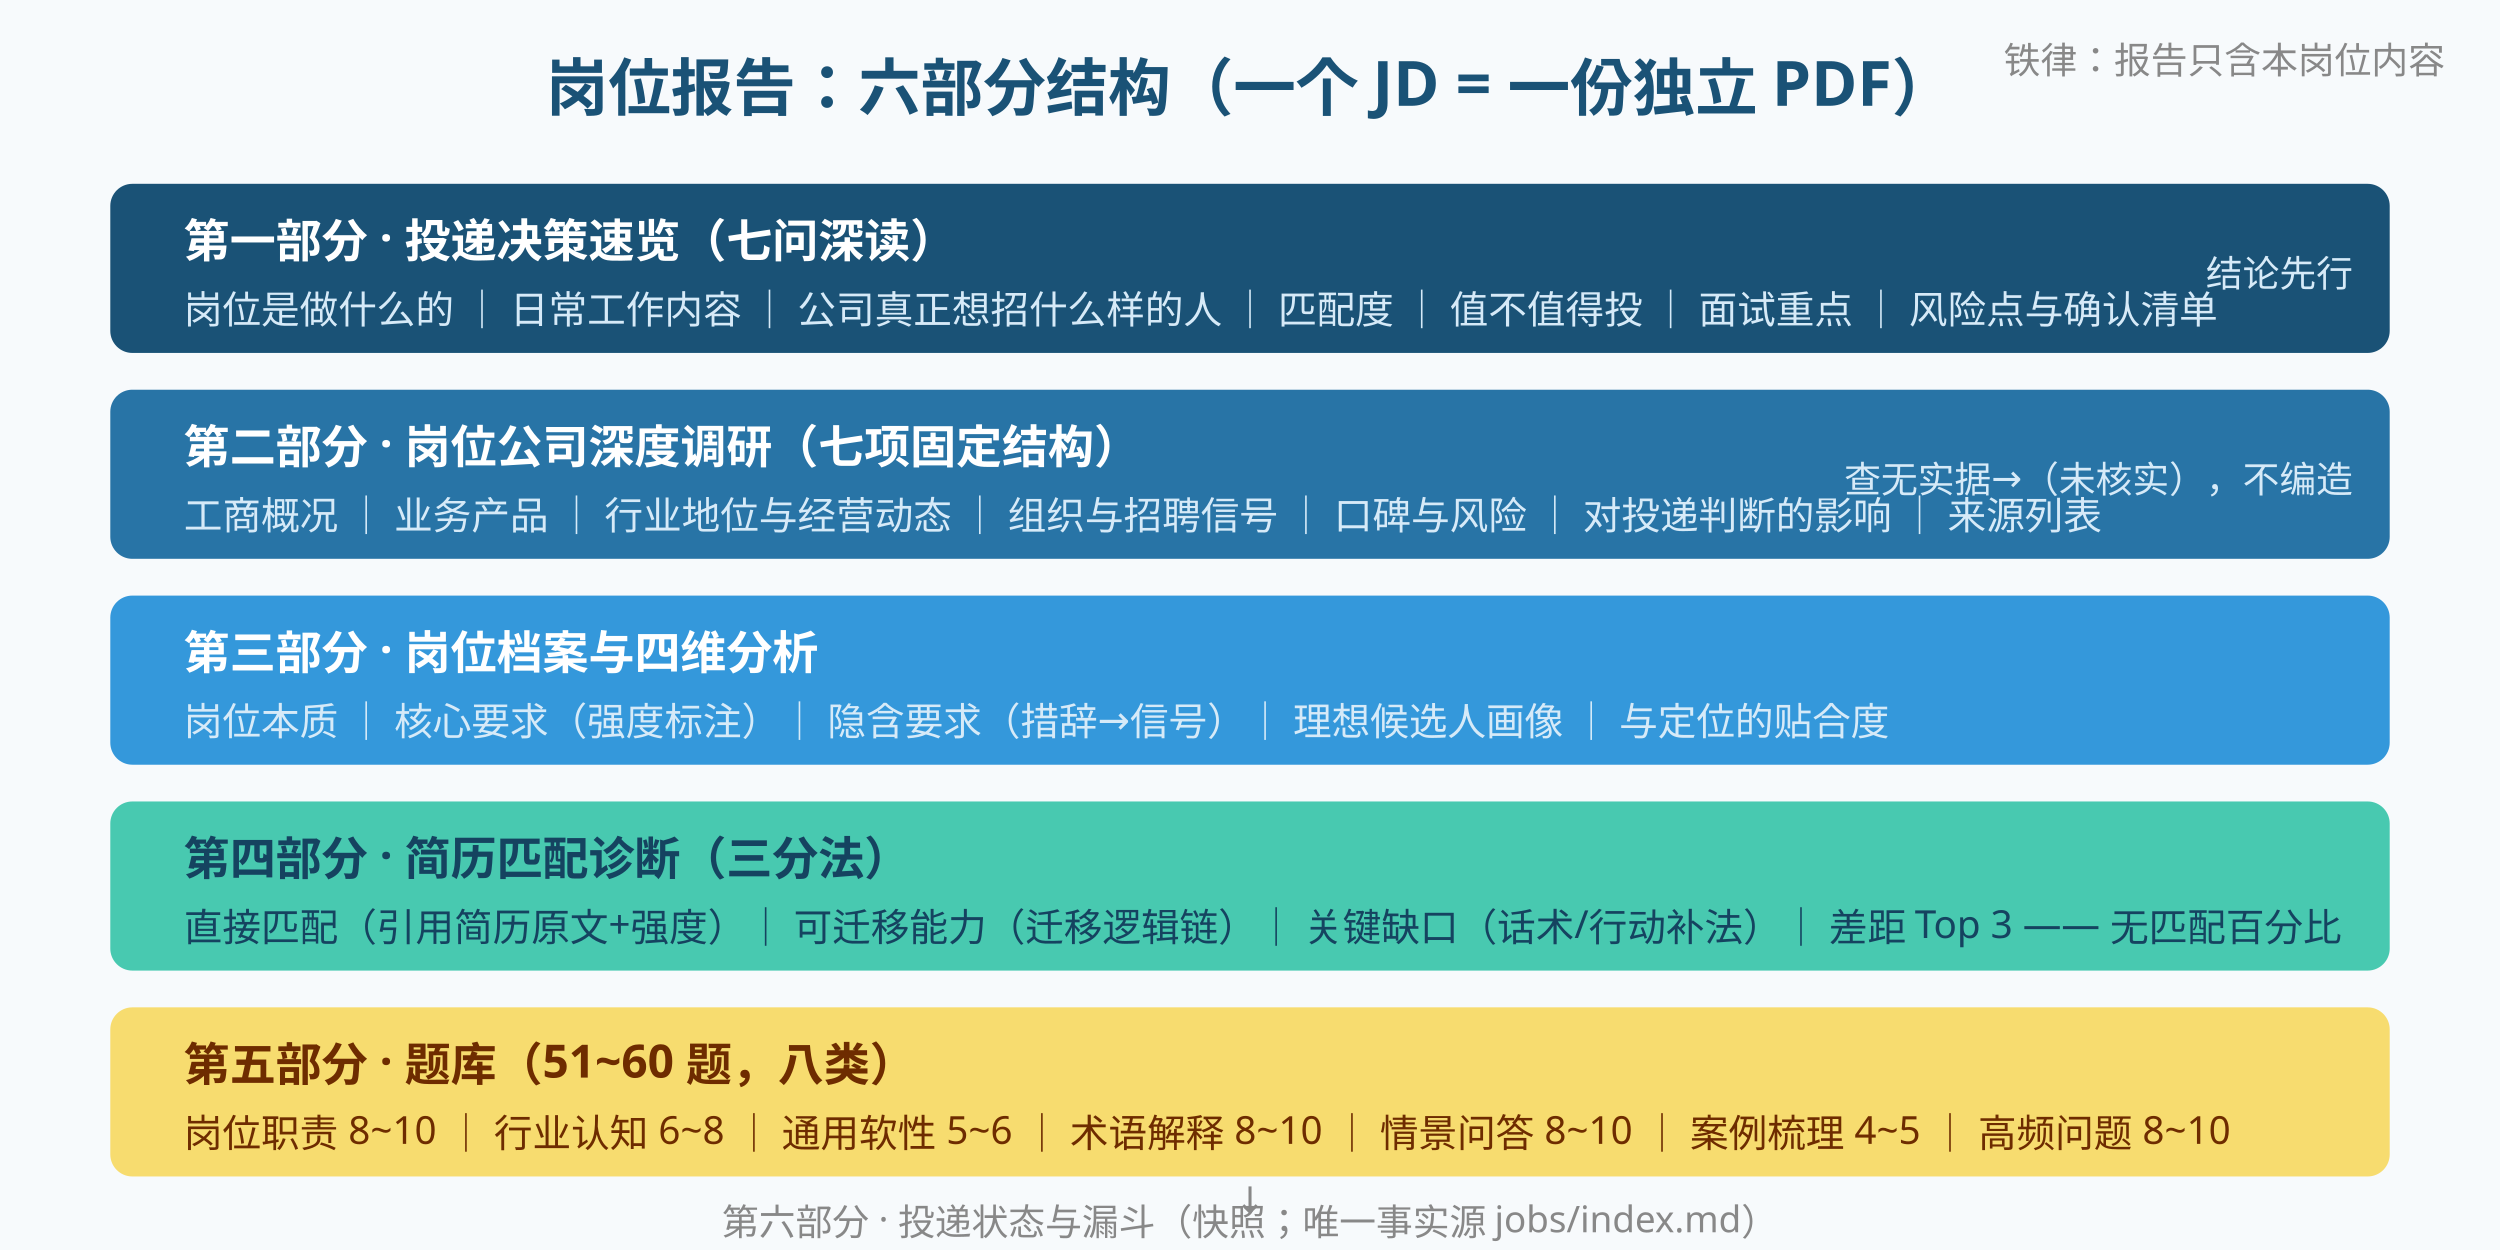
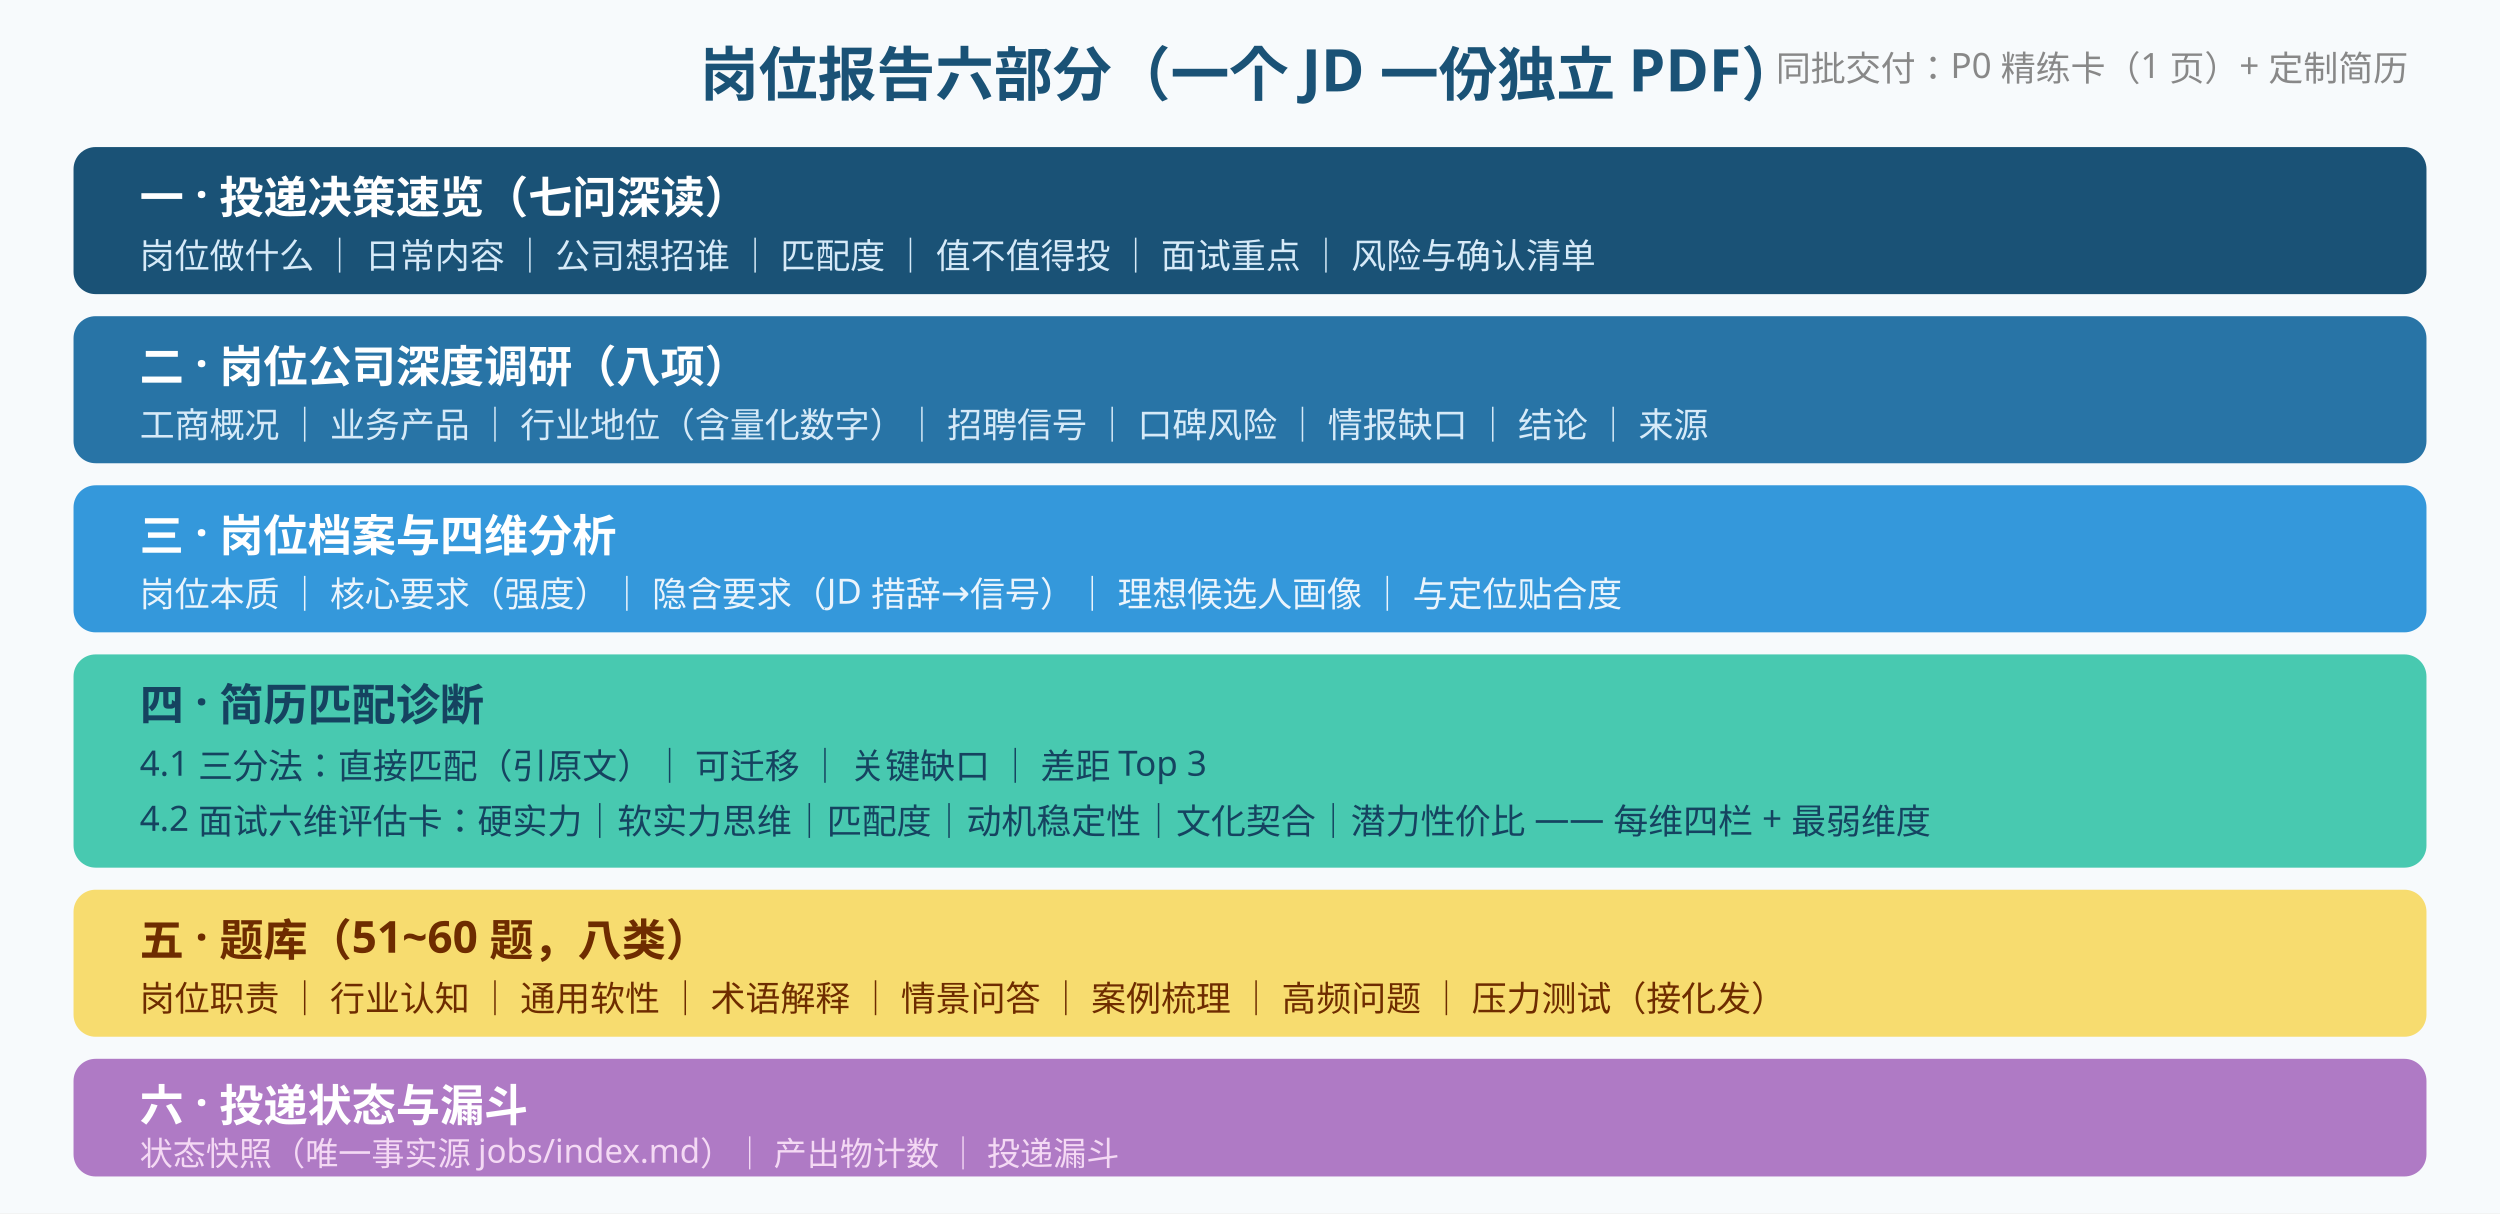
- <svg xmlns="http://www.w3.org/2000/svg" viewBox="0 0 680 340" font-family="Microsoft YaHei, SimSun, sans-serif">
-   <rect x="0" y="0" width="680" height="340" fill="#f7fafc" />
-   <text x="340" y="30" text-anchor="middle" font-size="17" font-weight="bold" fill="#1a5276">岗位报告：六部分结构（一个 JD = 一份独立 PDF）</text>
-   <rect x="30" y="50" width="620" height="46" rx="6" fill="#1a5276" />
-   <text x="50" y="70" font-size="12.5" font-weight="bold" fill="#ffffff">第一部分 · 投递决策速览（七问深读）</text>
-   <text x="50" y="88" font-size="10.5" fill="#d6eaf8">岗位是做什么的 ｜ 日常工作内容 ｜ 公司真正想招什么样的人 ｜ 匹配度 ｜ 值不值得投 ｜ 面试重点 ｜ 风险点与确认清单</text>
-   <text x="640" y="78" text-anchor="end" font-size="10" fill="#d6eaf8">结论先行</text>
-   <rect x="30" y="106" width="620" height="46" rx="6" fill="#2874a6" />
-   <text x="50" y="126" font-size="12.5" font-weight="bold" fill="#ffffff">第二部分 · 岗位公司深度调研（七项固定结构）</text>
-   <text x="50" y="144" font-size="10.5" fill="#d6eaf8">工商概况 ｜ 业务产品 ｜ 行业地位与经营动态 ｜ 组织与招聘信号 ｜ 口碑与风险 ｜ 对投递判断的影响 ｜ 来源列表</text>
-   <text x="640" y="134" text-anchor="end" font-size="10" fill="#d6eaf8">查无实据→（未核实），不编造</text>
-   <rect x="30" y="162" width="620" height="46" rx="6" fill="#3498db" />
-   <text x="50" y="182" font-size="12.5" font-weight="bold" fill="#ffffff">第三部分 · 岗位档案与四维分析</text>
-   <text x="50" y="200" font-size="10.5" fill="#d6eaf8">岗位本质 ｜ 核心要求（强度标注）｜ 隐含要求（措辞→信号）｜ 理想候选人画像 ｜ 与定位的贴合度</text>
-   <rect x="30" y="218" width="620" height="46" rx="6" fill="#48c9b0" />
-   <text x="50" y="238" font-size="12.5" font-weight="bold" fill="#154360">第四部分 · 简历匹配诊断（三分法）</text>
-   <text x="50" y="256" font-size="10.5" fill="#154360">直接匹配（引用简历原文+强度）｜ 可迁移能力（迁移逻辑链）｜ 关键缺口（话术/行动补法）｜ 差距 Top 3 —— 无匹配百分比</text>
-   <rect x="30" y="274" width="620" height="46" rx="6" fill="#f7dc6f" />
-   <text x="50" y="294" font-size="12.5" font-weight="bold" fill="#6e2c00">第五部分 · 题库（51~60 题，八类）</text>
-   <text x="50" y="312" font-size="10.5" fill="#6e2c00">岗位职责 8~10 ｜ 行业认知 6~8 ｜ 通用软性 5~6 ｜ 术语解释 8~10 ｜ 情景问答 8~10 ｜ 案例梳理 4~5 ｜ 高频问题 8~10</text>
-   <rect x="30" y="330" width="620" height="0" rx="6" fill="#ffffff" />
-   <text x="340" y="330" text-anchor="middle" font-size="10" fill="#888">↓</text>
-   <text x="340" y="336" text-anchor="middle" font-size="10" fill="#888">第六部分 · 投递状态与漏斗（快照；唯一事实源 jobs/index.md）</text>
-   <text x="665" y="20" text-anchor="end" font-size="10" fill="#888">铁律：报告只含本岗位内容</text>
+ <svg xmlns="http://www.w3.org/2000/svg" viewBox="0 0 680 330" font-family="Microsoft YaHei, SimSun, sans-serif">
+   <rect x="0" y="0" width="680" height="330" fill="#f7fafc" />
+   <text x="340" y="26" text-anchor="middle" font-size="16" font-weight="bold" fill="#1a5276">岗位报告六部分（一个 JD 一份独立 PDF）</text>
+   <rect x="20" y="40" width="640" height="40" rx="6" fill="#1a5276" />
+   <text x="38" y="58" font-size="12" font-weight="bold" fill="#fff">一 · 投递决策速览（七问深读）</text>
+   <text x="38" y="73" font-size="9.5" fill="#d6eaf8">岗位做什么 ｜ 日常内容 ｜ 公司想招谁 ｜ 匹配度 ｜ 值不值得投 ｜ 面试重点 ｜ 风险与确认清单</text>
+   <rect x="20" y="86" width="640" height="40" rx="6" fill="#2874a6" />
+   <text x="38" y="104" font-size="12" font-weight="bold" fill="#fff">二 · 岗位公司深度调研（八项）</text>
+   <text x="38" y="119" font-size="9.5" fill="#d6eaf8">工商概况 ｜ 业务产品 ｜ 行业地位（含量化数字）｜ 招聘信号 ｜ 口碑风险 ｜ 情报缺口 ｜ 结论 ｜ 来源</text>
+   <rect x="20" y="132" width="640" height="40" rx="6" fill="#3498db" />
+   <text x="38" y="150" font-size="12" font-weight="bold" fill="#fff">三 · 岗位档案与四维分析</text>
+   <text x="38" y="165" font-size="9.5" fill="#eaf4fc">岗位本质 ｜ 核心要求（强度）｜ 隐含要求（JD 措辞→信号）｜ 理想候选人画像 ｜ 与定位贴合度</text>
+   <rect x="20" y="178" width="640" height="58" rx="6" fill="#48c9b0" />
+   <text x="38" y="196" font-size="12" font-weight="bold" fill="#154360">四 · 简历匹配诊断</text>
+   <text x="38" y="211" font-size="9.5" fill="#154360">4.1 三分法：直接匹配（引原文）｜ 可迁移 ｜ 关键缺口 ｜ 差距 Top 3</text>
+   <text x="38" y="226" font-size="9.5" fill="#154360">4.2 面试六维评估卡：硬实力｜软实力思维｜匹配度｜动机稳定性｜文化契合｜潜力性价比 —— 每维四栏 + 最弱维度</text>
+   <rect x="20" y="242" width="640" height="40" rx="6" fill="#f7dc6f" />
+   <text x="38" y="260" font-size="12" font-weight="bold" fill="#6e2c00">五 · 题库（51~60 题，八类）</text>
+   <text x="38" y="275" font-size="9.5" fill="#6e2c00">岗位职责 ｜ 行业认知 ｜ 通用软性 ｜ 术语解释 ｜ 情景问答 ｜ 案例梳理 ｜ 高频问题 ｜ 压力测试（接化发）</text>
+   <rect x="20" y="288" width="640" height="32" rx="6" fill="#af7ac5" />
+   <text x="38" y="305" font-size="12" font-weight="bold" fill="#fff">六 · 投递状态与漏斗</text>
+   <text x="38" y="317" font-size="9" fill="#f4d9f4">状态快照（唯一事实源 jobs/index.md）｜ 产出物计数 ｜ 投递漏斗</text>
+   <text x="655" y="22" text-anchor="end" font-size="9.5" fill="#888">同批交付：P0 精练卡（1 页）+ 定制简历</text>
</svg>
